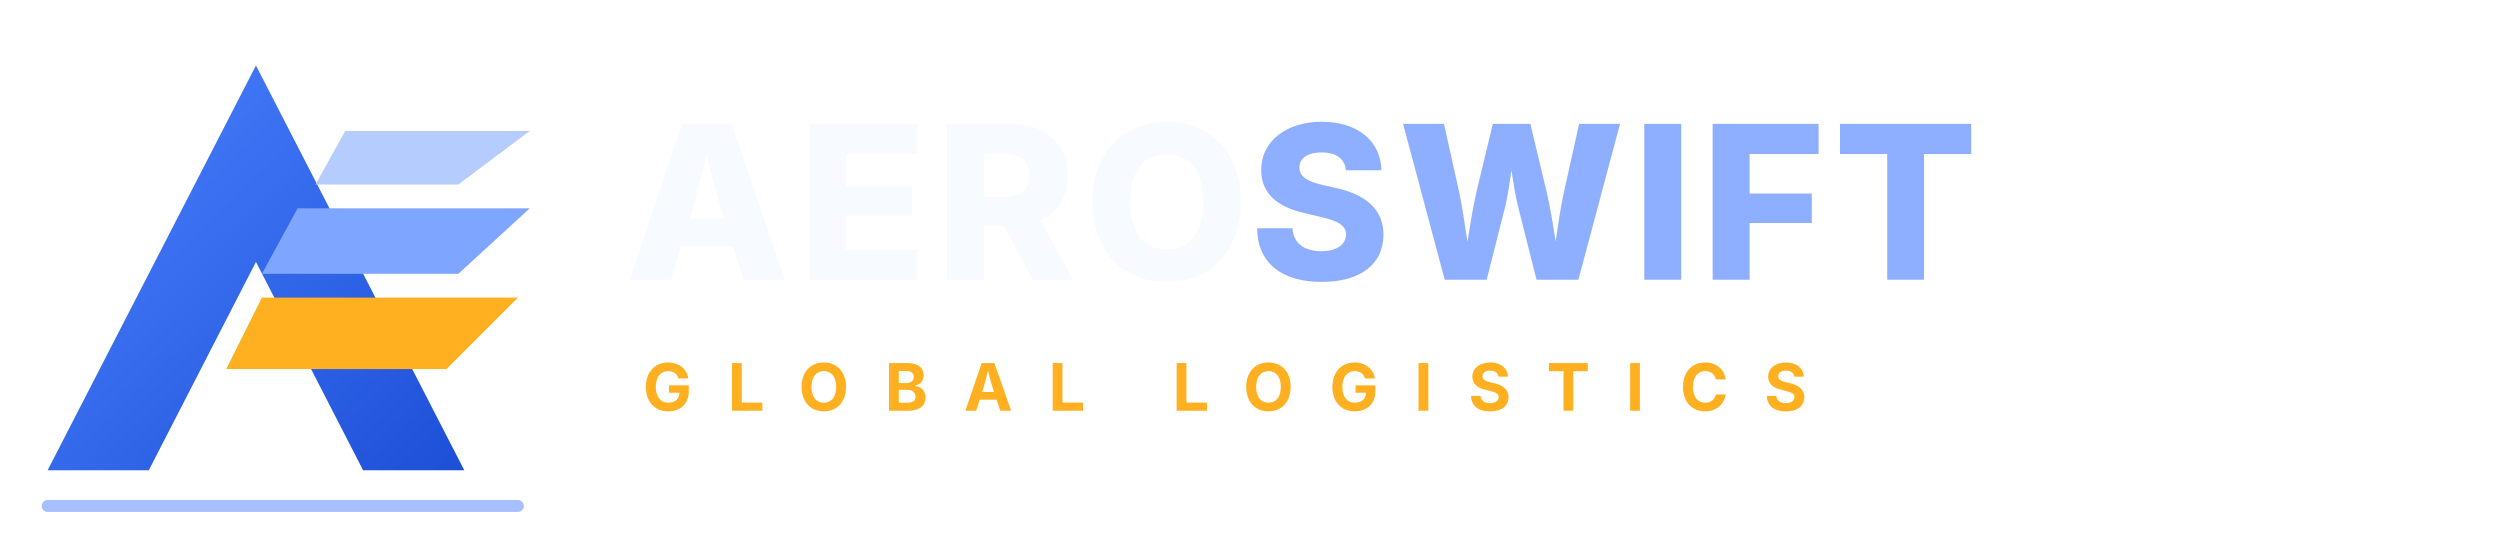
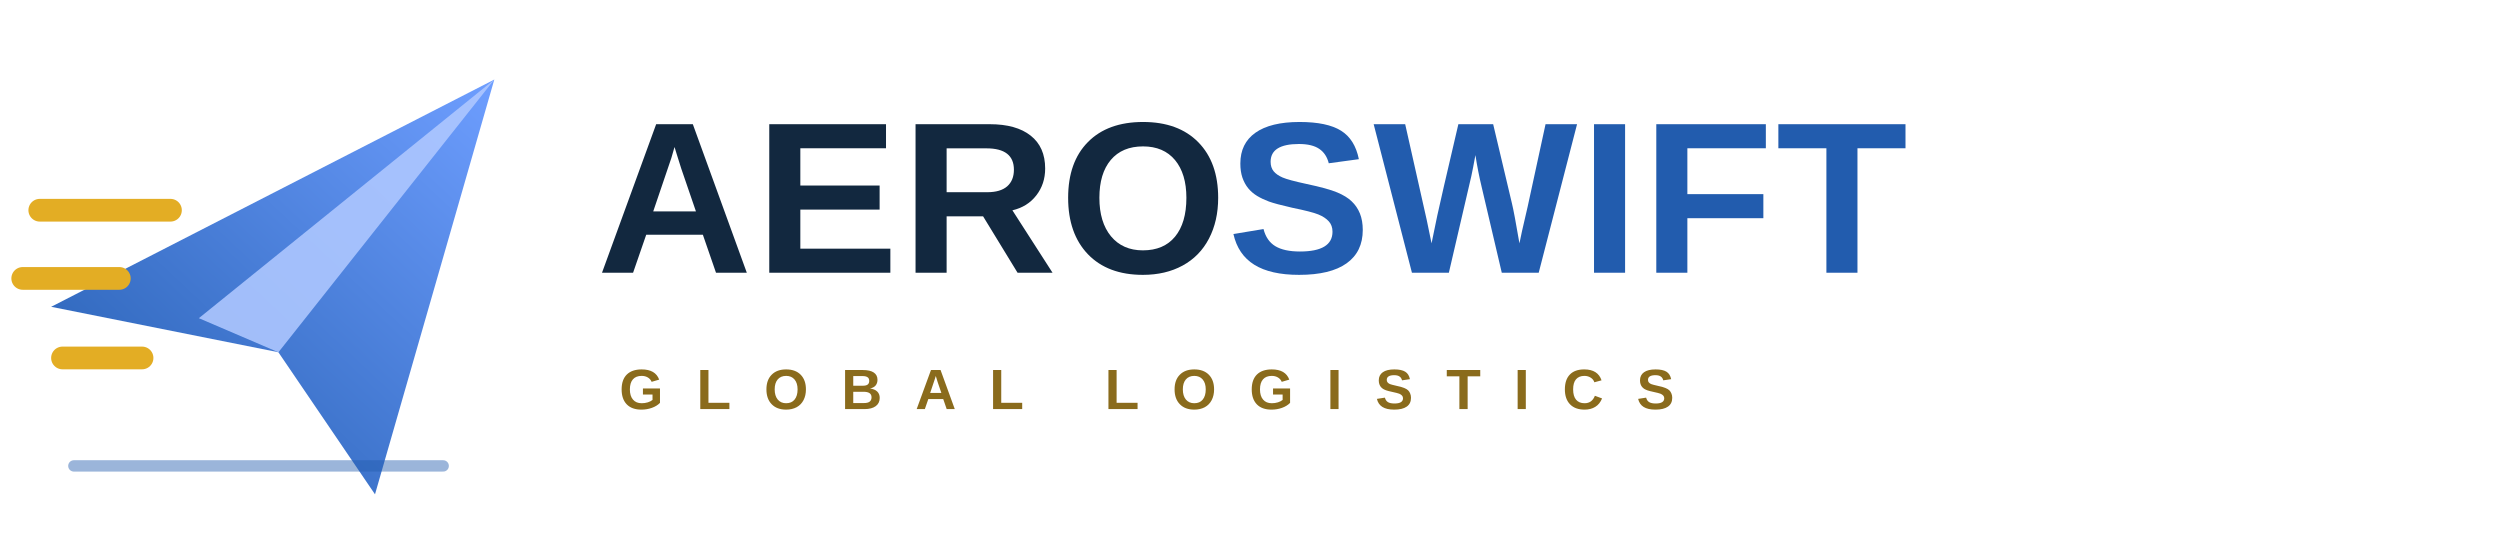
- <svg xmlns="http://www.w3.org/2000/svg" viewBox="0 0 420 92" role="img" aria-labelledby="title desc">
+ <svg xmlns="http://www.w3.org/2000/svg" viewBox="0 0 440 96" role="img" aria-labelledby="title desc">
  <defs>
-     <linearGradient id="a" x1="0" y1="0" x2="1" y2="1">
-       <stop stop-color="#4B83FF" />
-       <stop offset="1" stop-color="#1D4FD7" />
+     <linearGradient id="flight" x1="0" y1="1" x2="1" y2="0">
+       <stop stop-color="#225CAE" />
+       <stop offset="1" stop-color="#6E9EFF" />
    </linearGradient>
  </defs>
  <g transform="translate(4 7)">
-     <path d="M39 4 4 72h17l18-35 18 35h17L39 4Z" fill="url(#a)" />
-     <path d="M40 43h43L71 55H34l6-12Z" fill="#FFB020" />
-     <path d="M46 28h39L73 39H40l6-11Z" fill="#7EA5FF" />
-     <path d="M54 15h31L73 24H49l5-9Z" fill="#B5CCFF" />
-     <path d="M4 78h79" stroke="#8EAFFF" stroke-width="2" stroke-linecap="round" opacity=".8" />
+     <path d="M5 47 83 7 62 80 45 55 5 47Z" fill="url(#flight)" />
+     <path d="m45 55 38-48-52 42" fill="#AFC8FF" opacity=".88" />
+     <path d="M3 30h23M0 42h17M7 56h14" fill="none" stroke="#E3AD24" stroke-width="4" stroke-linecap="round" />
+     <path d="M9 75h65" fill="none" stroke="#225CAE" stroke-width="2" stroke-linecap="round" opacity=".45" />
  </g>
-   <g fill="#F7FAFF" font-family="Inter,Arial,sans-serif">
-     <text x="105" y="47" font-size="36" font-weight="800" letter-spacing="1.2">AERO<tspan fill="#8EAEFF">SWIFT</tspan>
+   <g font-family="Manrope,Arial,sans-serif" font-weight="800" letter-spacing=".4">
+     <text x="105" y="48" font-size="38" fill="#12283F">AERO<tspan fill="#225CAE">SWIFT</tspan>
    </text>
-     <text x="108" y="69" font-size="11" font-weight="700" letter-spacing="6" fill="#FFB020">GLOBAL LOGISTICS</text>
+     <text x="109" y="72" font-size="10" fill="#8A6B1C" letter-spacing="5.8">GLOBAL LOGISTICS</text>
  </g>
</svg>
